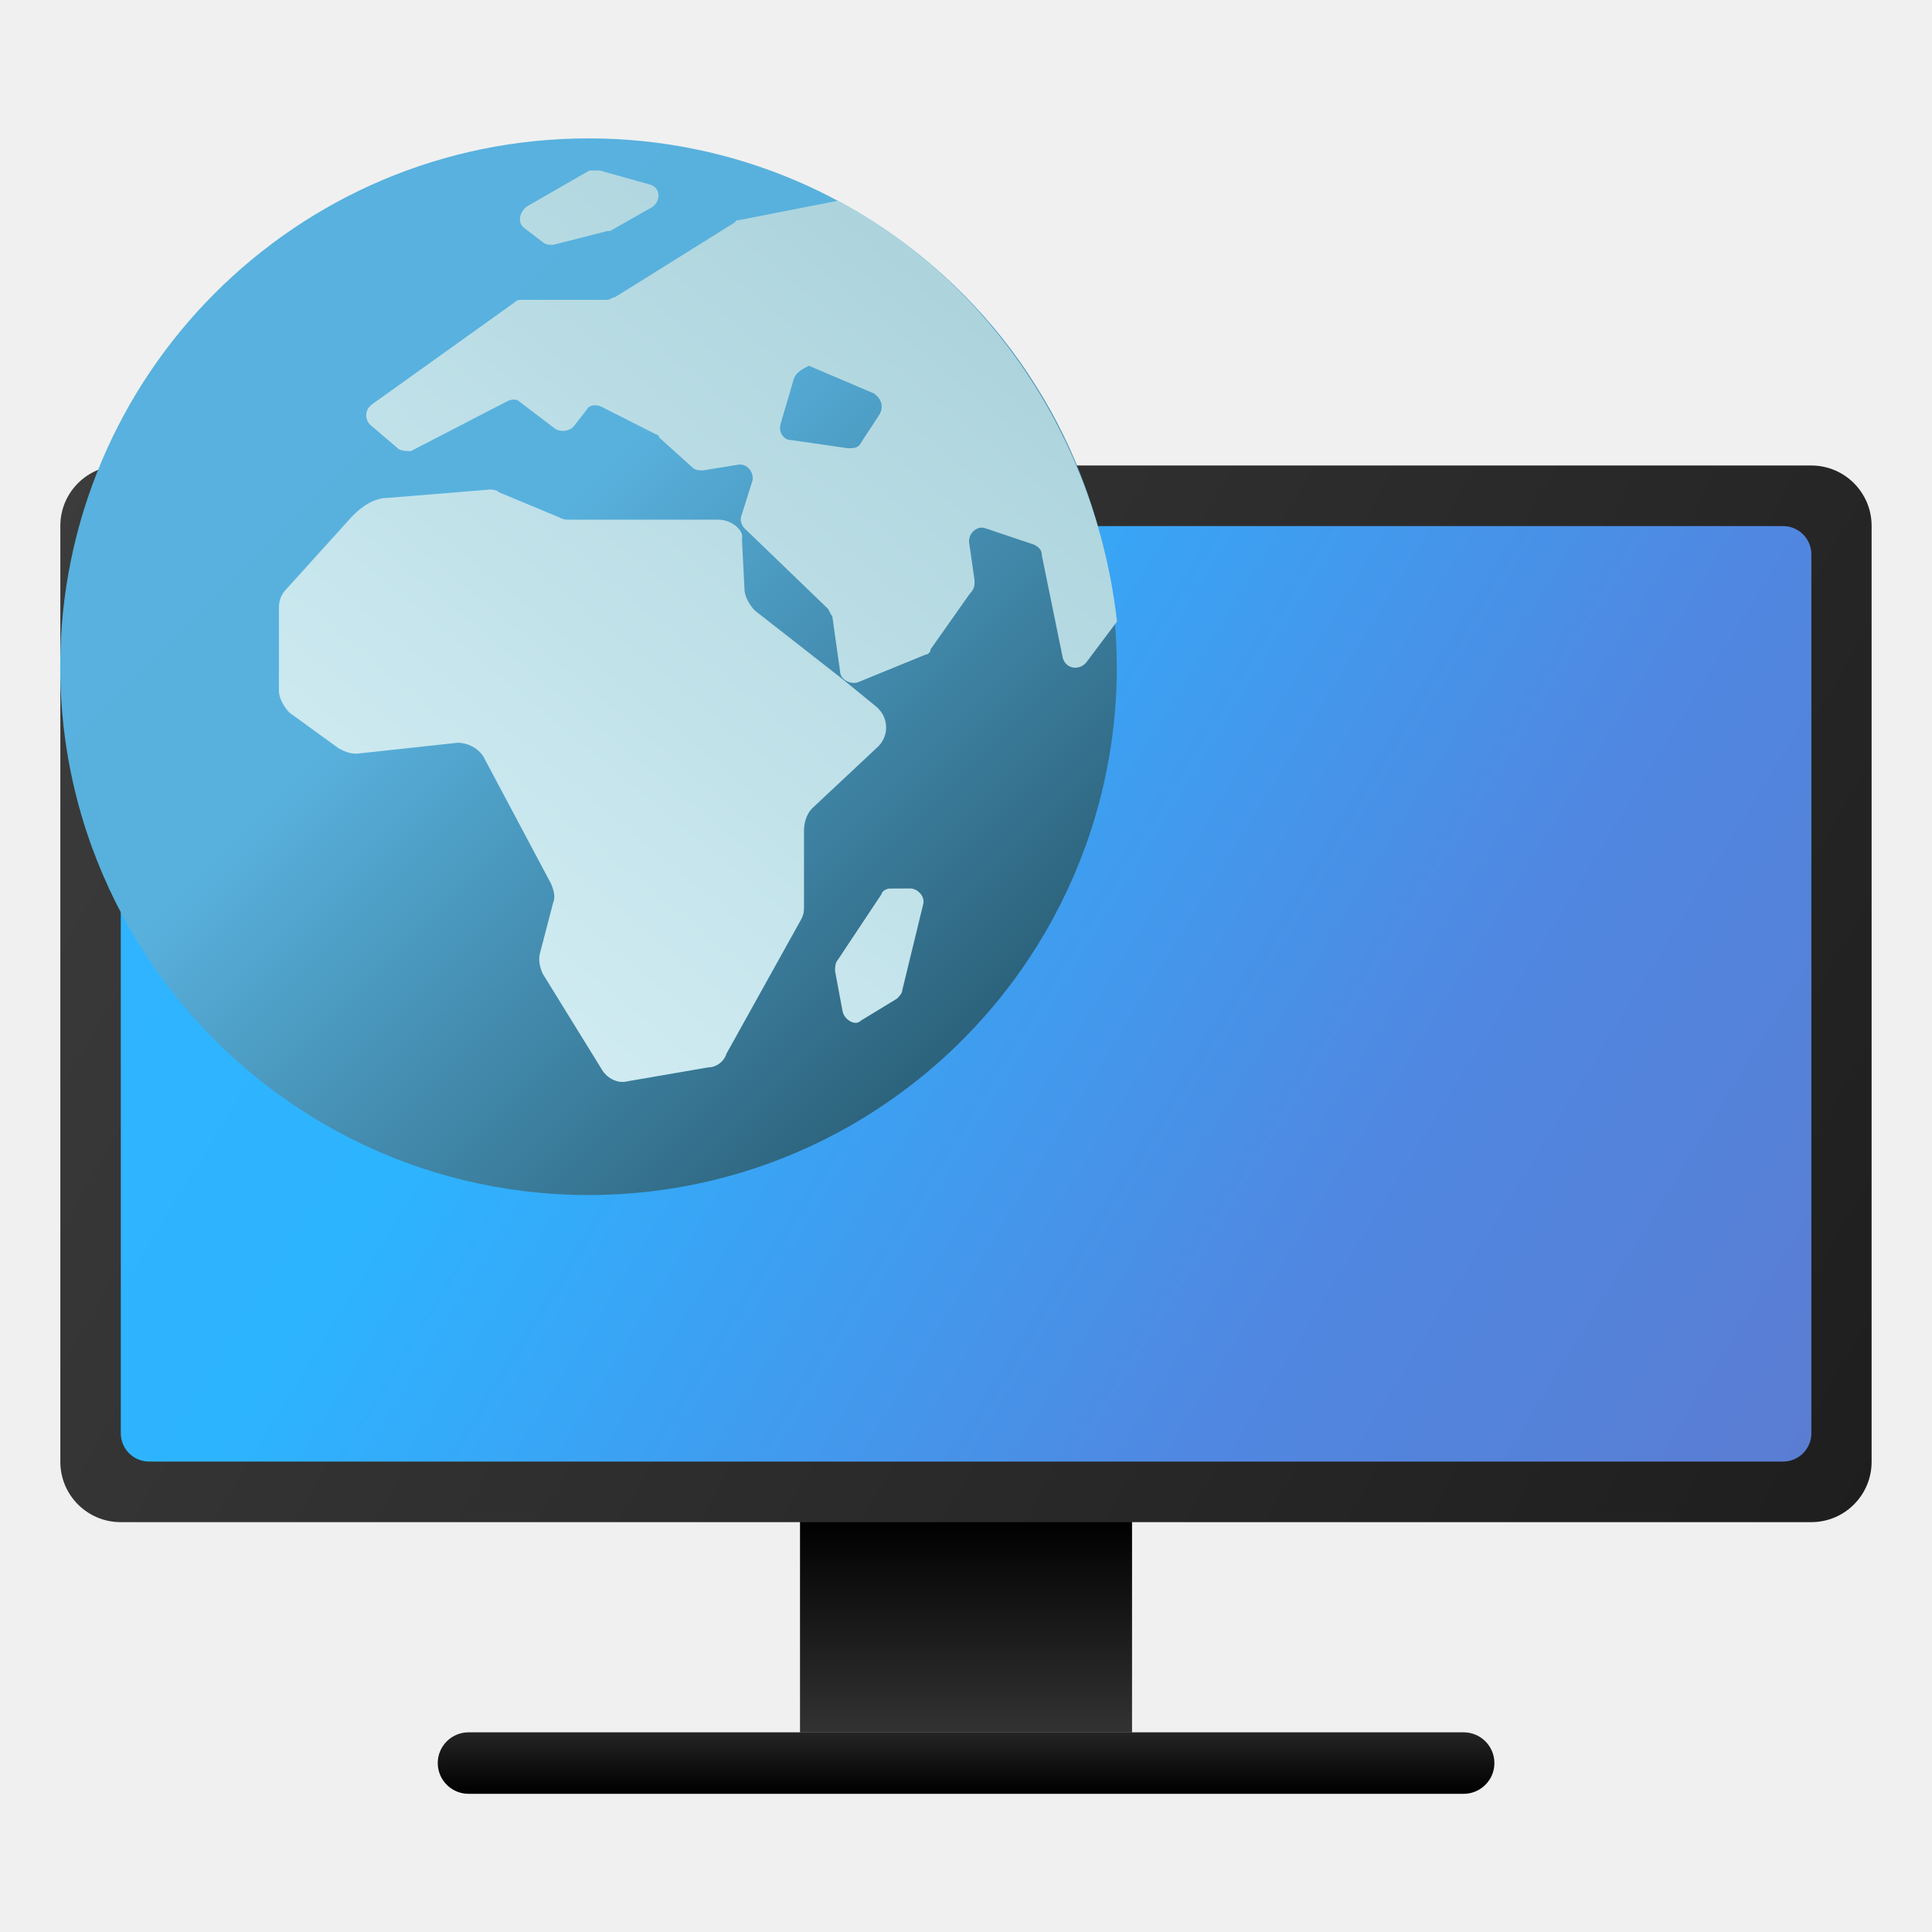
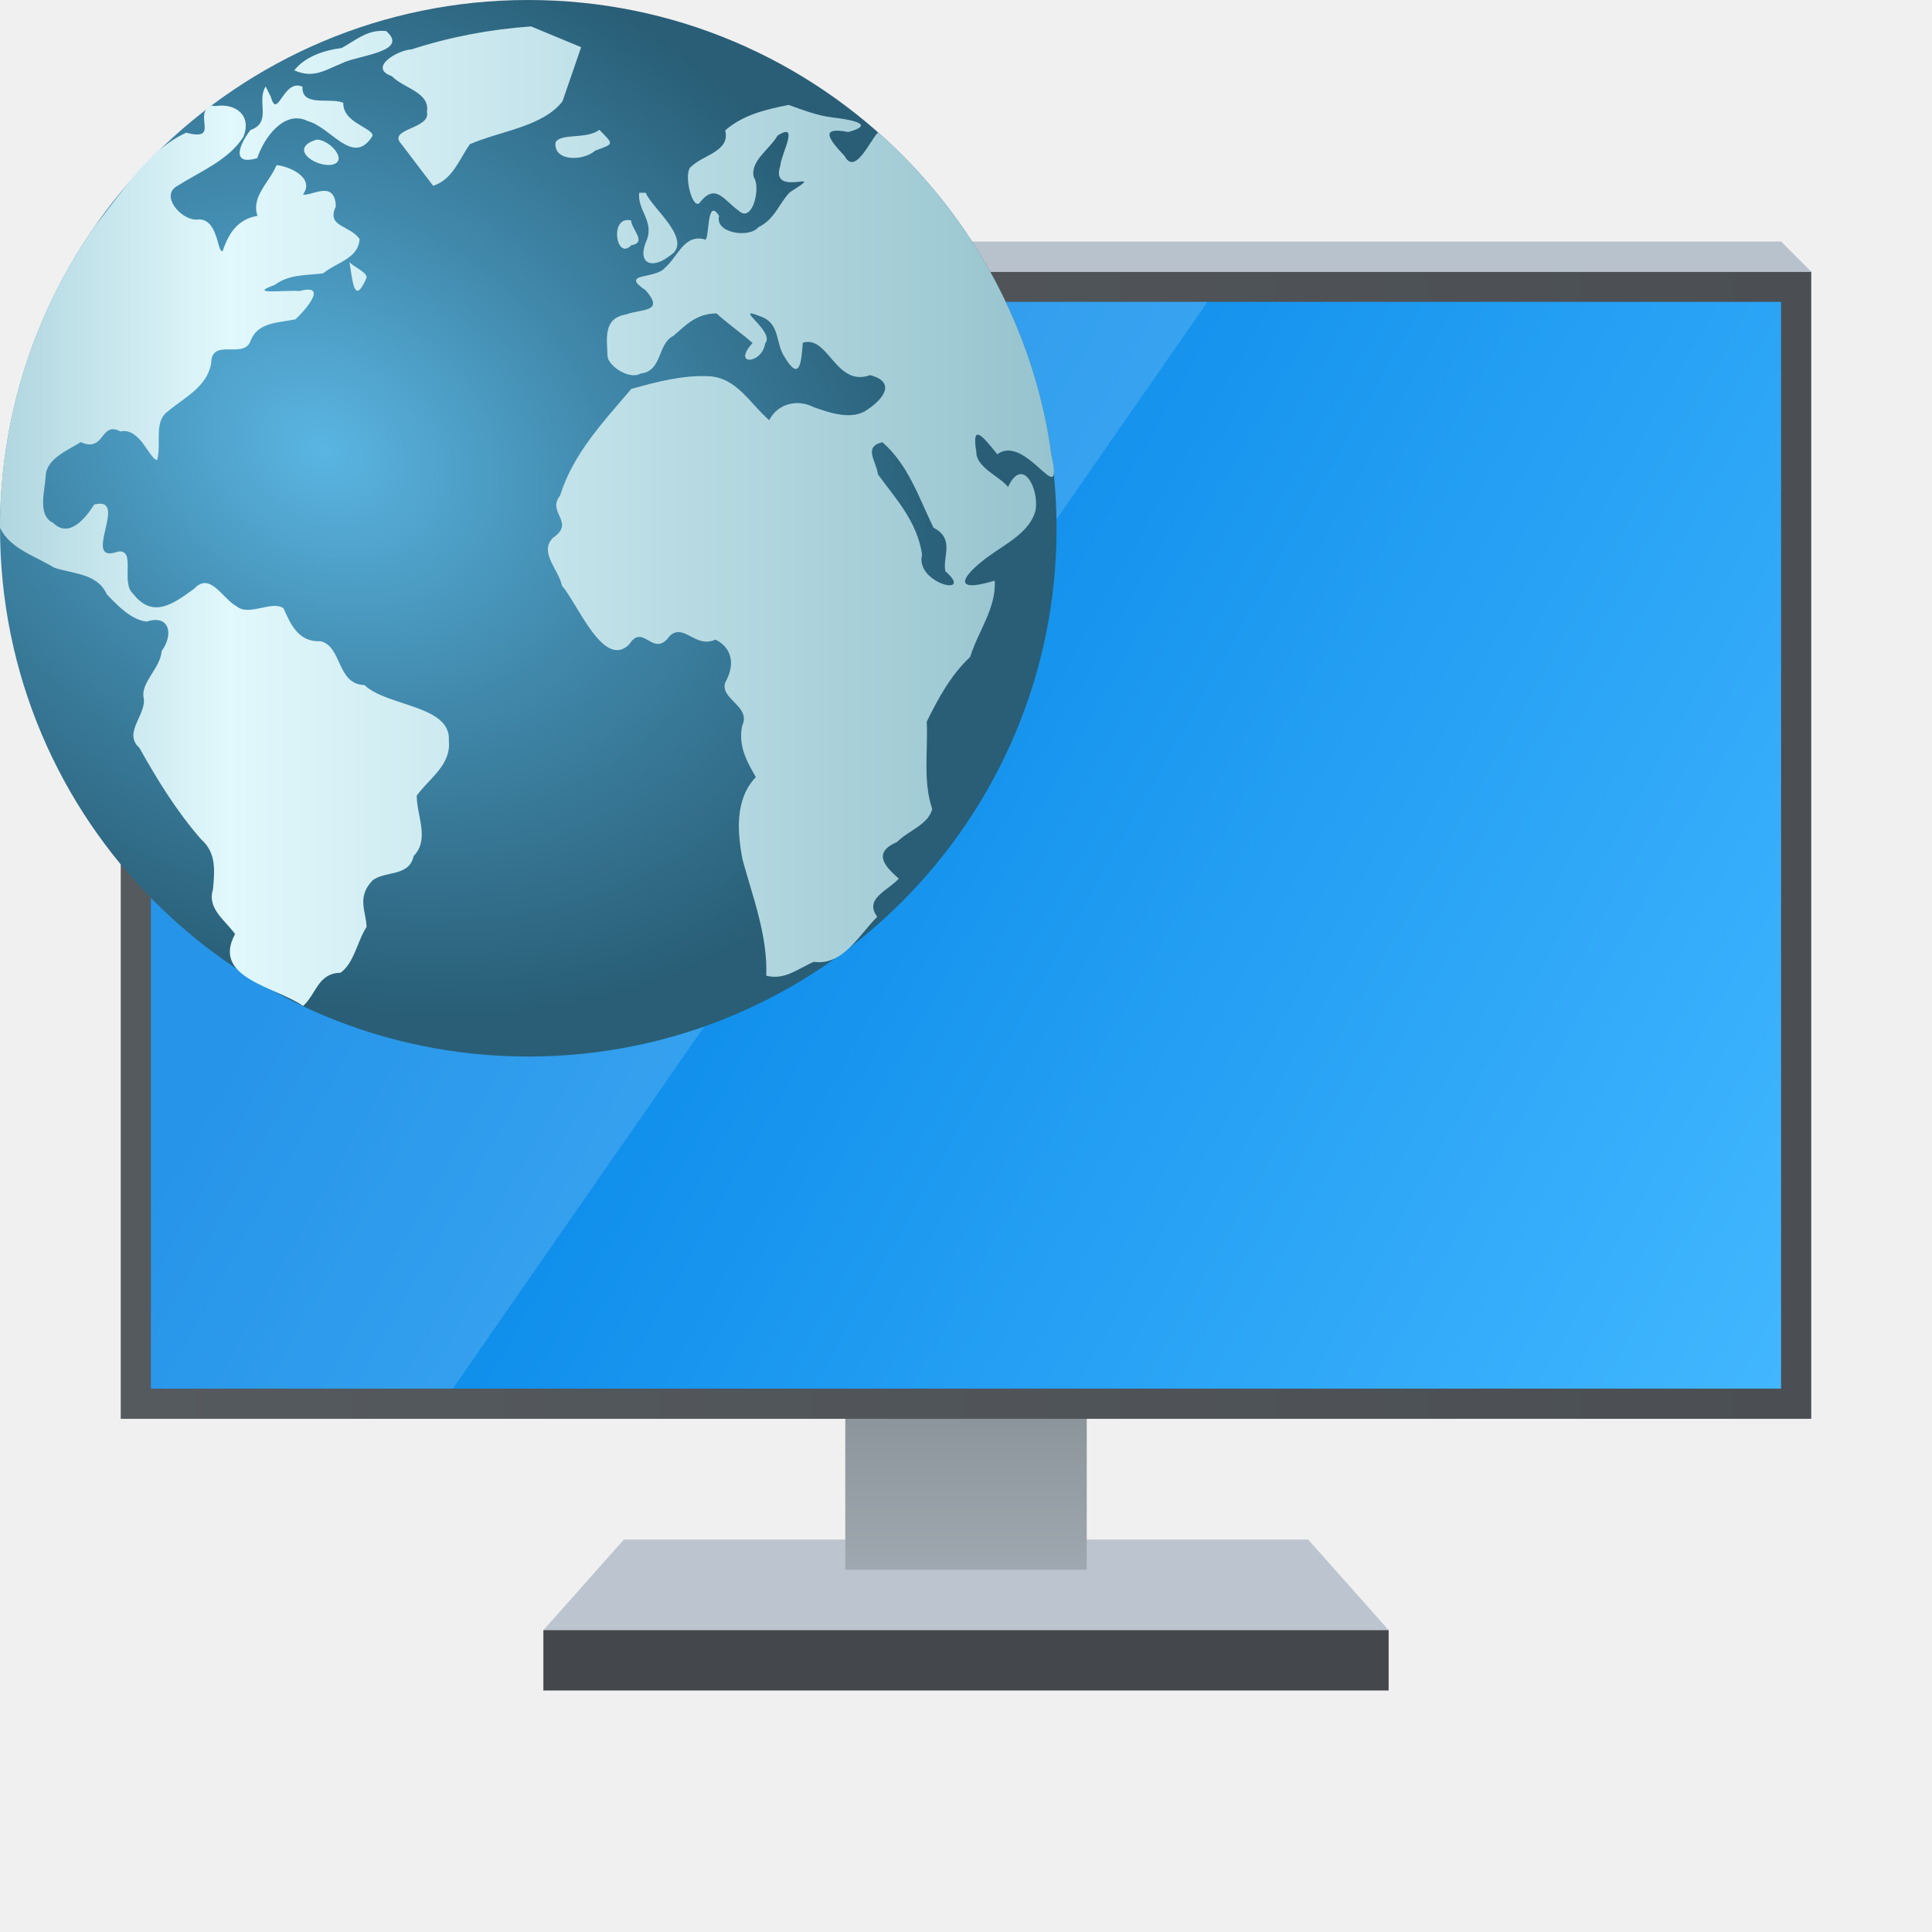
- <svg xmlns="http://www.w3.org/2000/svg" width="64" height="64" version="1.1" viewBox="0 0 16.933 16.933">
+ <svg xmlns="http://www.w3.org/2000/svg" id="Apps-Visual-Studio-Code" width="64" height="64" enable-background="new 0 0 1024 1024" image-rendering="optimizeSpeed" version="1.1" viewBox="0 0 64 64">
  <defs>
-     <linearGradient id="linearGradient851-3" x1="8.202" x2="8.202" y1="293.56" y2="291.71" gradientTransform="matrix(3.6666 0 0 1 -23.442 -277.97)" gradientUnits="userSpaceOnUse">
-       <stop stop-color="#323232" offset="0" />
-       <stop offset="1" />
+     <style type="text/css" />
+     <style type="text/css" />
+     <linearGradient id="linearGradient1455" x1="4" x2="60" y1="27" y2="27" gradientTransform="matrix(1 0 0 1.0556 1e-6 -.5)" gradientUnits="userSpaceOnUse">
+       <stop stop-color="#555a5f" offset="0" />
+       <stop stop-color="#4b4f53" offset="1" />
    </linearGradient>
-     <linearGradient id="linearGradient865-6" x1="8.202" x2="8.202" y1="293.39" y2="294.09" gradientTransform="matrix(.58333 0 0 1.0191 2.1789 -283.58)" gradientUnits="userSpaceOnUse">
-       <stop stop-color="#323232" offset="0" />
-       <stop offset="1" />
+     <linearGradient id="linearGradient17498" x1="15.408" x2="60" y1="19" y2="45" gradientTransform="matrix(.96428 0 0 1 1.1428 1)" gradientUnits="userSpaceOnUse">
+       <stop stop-color="#0082e5" offset="0" />
+       <stop stop-color="#42b7ff" offset="1" />
    </linearGradient>
-     <linearGradient id="linearGradient920" x1="2" x2="62" y1="16" y2="51" gradientTransform="matrix(.26459 0 0 .26459 -1.3488 .26565)" gradientUnits="userSpaceOnUse">
-       <stop stop-color="#3c3c3c" offset="0" />
-       <stop stop-color="#1e1e1e" offset="1" />
+     <linearGradient id="linearGradient29240" x1="32" x2="32" y1="44" y2="52" gradientTransform="matrix(.79998 0 0 1 6.4007 0)" gradientUnits="userSpaceOnUse">
+       <stop stop-color="#818990" offset="0" />
+       <stop stop-color="#9fa8b0" offset="1" />
    </linearGradient>
-     <linearGradient id="linearGradient1458" x1="75" x2="135" y1="-21" y2="14" gradientTransform="matrix(.24695 0 0 .23425 -18.811 9.9492)" gradientUnits="userSpaceOnUse">
-       <stop stop-color="#32b4ff" offset="0" />
-       <stop stop-color="#2db4ff" offset=".296" />
-       <stop stop-color="#5087e1" offset=".727" />
-       <stop stop-color="#5a7dd2" offset="1" />
-     </linearGradient>
-     <linearGradient id="linearGradient1005-3-6" x1="15.087" x2="3.181" y1="15.187" y2="3.28" gradientTransform="matrix(.58332 0 0 .58333 -1.1485 1.3259)" gradientUnits="userSpaceOnUse">
-       <stop stop-color="#26576d" offset="0" />
-       <stop stop-color="#58b1dd" offset=".676" />
-       <stop stop-color="#58b1de" offset="1" />
-     </linearGradient>
-     <linearGradient id="linearGradient1134-5" x1="300.65" x2="327.81" y1="70.232" y2="36.997" gradientTransform="matrix(.17706 0 0 .17887 -50.994 -3.5206)" gradientUnits="userSpaceOnUse">
-       <stop stop-color="#d2edf3" offset="0" />
-       <stop stop-color="#add4dd" offset="1" />
+     <radialGradient id="radialGradient875" cx="20.107" cy="28.705" r="28" gradientTransform="matrix(1.1841 .66866 -.52684 .93295 -69.809 -12.696)" gradientUnits="userSpaceOnUse">
+       <stop stop-color="#5ab5e2" offset="0" />
+       <stop stop-color="#4189ac" offset=".459" />
+       <stop stop-color="#295e76" offset="1" />
+     </radialGradient>
+     <linearGradient id="linearGradient883" x1="4" x2="59.861" y1="31.36" y2="31.36" gradientTransform="matrix(1.0714,0,0,1.0714,-83.724,-2.2857)" gradientUnits="userSpaceOnUse">
+       <stop stop-color="#b0d6df" offset="0" />
+       <stop stop-color="#e1f8fc" offset=".217" />
+       <stop stop-color="#96c3ce" offset="1" />
    </linearGradient>
  </defs>
-   <g transform="translate(1.3487 -.41914)">
-     <rect x="5.663" y="13.751" width="2.91" height="1.852" ry="0" fill="url(#linearGradient851-3)" image-rendering="optimizeSpeed" stroke-width="1.915" />
-     <rect x="2.488" y="15.602" width="9.261" height=".539" ry=".27" fill="url(#linearGradient865-6)" image-rendering="optimizeSpeed" stroke-width=".771" />
-     <rect x="-.82" y="4.499" width="15.875" height="9.261" ry=".529" fill="url(#linearGradient920)" image-rendering="optimizeSpeed" stroke-width=".265" />
-     <rect x="-.29" y="5.03" width="14.817" height="8.199" ry=".248" fill="url(#linearGradient1458)" image-rendering="optimizeSpeed" stroke-width=".252" />
-     <path d="m8.44 6.261c0 0.555-0.098 1.087-0.277 1.581-0.125 0.343-0.288 0.667-0.486 0.967-0.083 0.126-0.172 0.248-0.267 0.365-0.303 0.374-0.663 0.7-1.068 0.965-0.149 0.098-0.304 0.187-0.464 0.267-0.622 0.311-1.325 0.487-2.068 0.487s-1.446-0.175-2.068-0.487c-0.16-0.08-0.315-0.169-0.464-0.267-0.41-0.268-0.774-0.599-1.08-0.98-0.095-0.118-0.184-0.241-0.267-0.368-0.193-0.295-0.352-0.613-0.475-0.949-0.179-0.493-0.277-1.025-0.277-1.58 0-2.557 2.073-4.63 4.63-4.63 1.284 0 2.445 0.522 3.284 1.366 0.242 0.243 0.457 0.513 0.639 0.805 0.173 0.275 0.317 0.569 0.43 0.879 0.179 0.493 0.277 1.025 0.277 1.581z" fill="url(#linearGradient1005-3-6)" stroke-width=".018" />
-     <path d="m3.816 1.914-0.544 0.313c-0.068 0.048-0.091 0.145-0.023 0.193l0.159 0.121c0.023 0.024 0.068 0.024 0.091 0.024l0.476-0.121h0.023l0.34-0.193c0.113-0.048 0.113-0.193 0-0.217l-0.431-0.121zm2.177 0.265-0.862 0.169c-0.023 0-0.023-5.4e-6 -0.045 0.024l-1.043 0.651c-0.023 0-0.045 0.024-0.068 0.024h-0.748c-0.023 0-0.045-7.7e-6 -0.068 0.024l-1.247 0.892c-0.068 0.048-0.068 0.145 0 0.193l0.227 0.193c0.023 0.024 0.091 0.024 0.113 0.024l0.839-0.434c0.045-0.024 0.091-0.024 0.113 0l0.317 0.241c0.045 0.024 0.113 0.024 0.159-0.024l0.113-0.145c0.023-0.048 0.091-0.048 0.136-0.024l0.476 0.241s0.022-1.16e-5 0.022 0.024l0.295 0.266c0.023 0.024 0.068 0.024 0.091 0.024l0.295-0.048c0.091-0.024 0.159 0.072 0.136 0.145l-0.091 0.289c-0.023 0.048 1.543e-4 0.096 0.023 0.121l0.725 0.699c0.023 0.024 0.023 0.048 0.045 0.072l0.068 0.482c0 0.072 0.091 0.121 0.159 0.096l0.589-0.241c0.023 0 0.046-0.024 0.046-0.048l0.34-0.482c0.045-0.048 0.045-0.072 0.045-0.121l-0.045-0.313c-0.023-0.096 0.068-0.169 0.136-0.145l0.431 0.145c0.045 0.024 0.068 0.048 0.068 0.096l0.182 0.892c0.023 0.096 0.136 0.121 0.204 0.048l0.272-0.362c-0.181-1.615-1.133-2.99-2.448-3.689zm-0.25 1.447 0.567 0.241c0.034 0.024 0.057 0.054 0.065 0.087 0.009 0.033 0.003 0.069-0.02 0.105l-0.158 0.241c-0.023 0.048-0.068 0.048-0.113 0.048l-0.499-0.072c-0.068 0-0.114-0.072-0.091-0.145l0.113-0.386c0.023-0.072 0.091-0.096 0.136-0.121zm-2.811 1.085-0.884 0.072c-0.113 0-0.227 0.072-0.317 0.169l-0.567 0.627c-0.045 0.048-0.068 0.096-0.068 0.169v0.723c0 0.072 0.046 0.145 0.091 0.193l0.431 0.313c0.045 0.024 0.091 0.048 0.159 0.048l0.884-0.096c0.091 0 0.181 0.048 0.227 0.121l0.59 1.109c0.023 0.048 0.045 0.121 0.022 0.169l-0.113 0.434c-0.023 0.072-1.952e-4 0.145 0.022 0.193l0.521 0.844c0.045 0.072 0.136 0.121 0.227 0.096l0.703-0.121c0.068 0 0.136-0.048 0.159-0.121l0.657-1.181c0.023-0.048 0.022-0.072 0.022-0.121v-0.651c0-0.072 0.023-0.145 0.068-0.193l0.567-0.531c0.113-0.096 0.113-0.265 0-0.362l-0.295-0.241-0.771-0.603c-0.045-0.048-0.091-0.121-0.091-0.193l-0.022-0.434c0.023-0.072-0.091-0.169-0.204-0.169h-1.315c-0.023 0-0.046 9.2e-6 -0.091-0.024l-0.521-0.217c-0.023-0.024-0.068-0.024-0.091-0.024zm3.514 3.496c-0.023 0-0.068 0.024-0.068 0.048l-0.385 0.579c-0.023 0.024-0.023 0.072-0.023 0.096l0.068 0.362c0.023 0.072 0.113 0.121 0.159 0.072l0.317-0.193c0.023-0.024 0.045-0.048 0.045-0.072l0.182-0.748c0.023-0.072-0.045-0.145-0.113-0.145z" fill="url(#linearGradient1134-5)" stroke-width=".636" />
+   <g shape-rendering="auto">
+     <path d="m20.667 51h22.667l2.667 3h-28z" color="#000000" color-rendering="auto" dominant-baseline="auto" fill="#bcc5cf" image-rendering="optimizeSpeed" solid-color="#000000" stop-color="#000000" stroke-width="5.773" style="font-feature-settings:normal;font-variant-alternates:normal;font-variant-caps:normal;font-variant-east-asian:normal;font-variant-ligatures:normal;font-variant-numeric:normal;font-variant-position:normal;font-variation-settings:normal;inline-size:0;isolation:auto;mix-blend-mode:normal;shape-margin:0;shape-padding:0;text-decoration-color:#000000;text-decoration-line:none;text-decoration-style:solid;text-indent:0;text-orientation:mixed;text-transform:none;white-space:normal" />
+     <path d="m28.001 44.222h7.999v7.778h-7.999z" color="#000000" color-rendering="auto" dominant-baseline="auto" fill="url(#linearGradient29240)" image-rendering="optimizeSpeed" solid-color="#000000" stop-color="#000000" stroke-width="5.443" style="font-feature-settings:normal;font-variant-alternates:normal;font-variant-caps:normal;font-variant-east-asian:normal;font-variant-ligatures:normal;font-variant-numeric:normal;font-variant-position:normal;font-variation-settings:normal;inline-size:0;isolation:auto;mix-blend-mode:normal;shape-margin:0;shape-padding:0;text-decoration-color:#000000;text-decoration-line:none;text-decoration-style:solid;text-indent:0;text-orientation:mixed;text-transform:none;white-space:normal" />
+     <path d="m18 54h28v2h-28z" color="#000000" color-rendering="auto" dominant-baseline="auto" fill="#44484c" fill-opacity=".996" image-rendering="optimizeSpeed" solid-color="#000000" stop-color="#000000" stroke-width="6.667" style="font-feature-settings:normal;font-variant-alternates:normal;font-variant-caps:normal;font-variant-east-asian:normal;font-variant-ligatures:normal;font-variant-numeric:normal;font-variant-position:normal;font-variation-settings:normal;inline-size:0;isolation:auto;mix-blend-mode:normal;shape-margin:0;shape-padding:0;text-decoration-color:#000000;text-decoration-line:none;text-decoration-style:solid;text-indent:0;text-orientation:mixed;text-transform:none;white-space:normal" />
+   </g>
+   <g stroke-linecap="round" stroke-linejoin="round">
+     <rect x="4" y="9" width="56" height="38" ry="0" fill="url(#linearGradient1455)" stroke-width=".822" />
+     <rect x="5" y="10" width="54" height="36" ry="0" fill="url(#linearGradient17498)" stroke-width=".786" />
+     <path d="m5 8h54l1 1h-56z" color="#000000" fill="#b8c2cc" stroke-width=".265" style="-inkscape-stroke:none" />
+     <path d="m5 10h35l-25 36h-10z" color="#000000" fill="#fff" opacity=".15" stroke-width=".786" style="-inkscape-stroke:none" />
+   </g>
+   <g transform="matrix(.58332 0 0 .58332 46.339 -1.1666)" stroke-width="1.071">
+     <rect x="-79.438" y="2" width="60" height="60" rx="30" ry="30" fill="url(#radialGradient875)" />
+     <path d="m-49.283 3.5c-2.314 0.164-4.577 0.589-6.784 1.304-0.787 0.031-2.499 1.045-1.118 1.521 0.643 0.687 2.177 0.905 1.99 2.027 0.248 0.986-2.292 0.941-1.446 1.834 0.599 0.789 1.199 1.578 1.798 2.366 1.107-0.355 1.472-1.489 2.086-2.361 1.709-0.754 4.128-0.982 5.258-2.432 0.354-1.026 0.708-2.052 1.062-3.079-0.948-0.394-1.897-0.787-2.845-1.181zm-8.227 0.264c-1.06-0.114-1.738 0.537-2.53 0.964-0.974 0.119-2.075 0.482-2.688 1.265 1.093 0.496 1.781-0.033 2.724-0.407 0.876-0.449 3.854-0.636 2.494-1.823zm-6.841 3.147c-0.545 0.832 0.383 2.036-0.864 2.473-0.615 0.779-1.153 2.058 0.385 1.594 0.376-1.154 1.545-2.774 2.876-2.098 1.34 0.36 2.58 2.612 3.674 0.828-4.42e-4 -0.464-1.702-0.735-1.664-1.87-0.757-0.325-2.375 0.265-2.319-0.915-1.094-0.486-1.409 1.934-1.796 0.582-0.097-0.198-0.195-0.396-0.292-0.594zm29.689 1.049c-1.294 0.259-2.573 0.555-3.595 1.444 0.297 1.186-1.233 1.385-1.913 2.043-0.494 0.279 9e-3 2.43 0.441 2.096 0.92-1.213 1.395-0.167 2.25 0.432 0.769 0.715 1.258-1.327 0.849-1.903-0.24-0.928 0.927-1.614 1.347-2.373 1.283-0.823 0.199 1.05 0.158 1.704-0.648 1.933 2.873 0.058 0.552 1.503-0.623 0.622-0.851 1.543-1.807 2.002-0.517 0.631-2.488 0.335-2.223-0.649-0.72-1.128-0.542 1.358-0.787 1.346-1.193-0.356-1.548 0.976-2.297 1.613-0.573 0.658-2.594 0.25-1.085 1.269 1.101 1.27-0.219 1.035-1.13 1.374-1.287 0.222-1.072 1.342-1.038 2.354 0.02 0.558 1.255 1.385 1.88 0.996 1.249-0.134 0.934-1.667 1.857-2.135 0.767-0.657 1.305-1.262 2.457-1.278 0.532 0.507 1.606 1.27 2.042 1.685-1.203 1.31 0.552 1.204 0.72 0.01 0.593-0.657-1.954-2.204-0.274-1.525 1.112 0.367 0.856 1.503 1.351 2.269 0.879 1.486 0.974 0.377 1.055-0.773 1.461-0.459 1.857 2.544 3.826 1.84 1.476 0.388 0.776 1.342-0.155 1.958-0.851 0.621-2.12 0.195-3.054-0.142-0.924-0.474-2.038-0.202-2.524 0.741-1.08-0.932-1.844-2.412-3.413-2.494-1.485-0.077-2.985 0.318-4.418 0.722-1.588 1.864-3.307 3.679-4.046 6.061-0.768 0.944 0.877 1.51-0.373 2.369-0.871 0.813 0.297 1.817 0.477 2.729 0.937 1.111 2.374 4.766 3.821 3.353 0.814-1.287 1.354 0.843 2.312-0.494 0.806-0.736 1.459 0.739 2.589 0.215 1.005 0.501 1.093 1.483 0.561 2.423-0.341 0.954 1.478 1.347 0.96 2.46-0.244 1.089 0.234 2.014 0.775 2.924-1.203 1.256-1.058 3.115-0.758 4.689 0.589 2.157 1.431 4.32 1.347 6.591 1.054 0.276 1.831-0.422 2.703-0.788 1.663 0.235 2.568-1.54 3.601-2.558-0.776-1.043 0.637-1.493 1.222-2.168-0.874-0.756-1.453-1.49-0.1-2.079 0.624-0.634 1.793-0.992 1.998-1.877-0.537-1.602-0.231-3.303-0.31-4.959 0.663-1.335 1.366-2.643 2.467-3.674 0.439-1.448 1.494-2.776 1.392-4.33-2.565 0.768-1.791-0.326-0.369-1.366 0.987-0.724 2.389-1.399 2.689-2.632 0.215-1.218-0.736-3.108-1.564-1.319-0.402-0.57-1.819-1.099-1.799-1.994-0.303-1.805 0.488-0.721 1.192 0.132 1.637-1.213 3.772 3.348 3.082 0.093-0.936-7.044-4.507-13.698-9.857-18.373-0.489 0.521-1.306 2.463-1.898 1.342-0.839-0.89-1.497-1.693 0.211-1.363 1.674-0.454 0.007-0.719-0.871-0.822-0.88-0.103-1.696-0.425-2.525-0.719zm-32.769 0.044c-1.108 0.427 0.552 2.053-1.434 1.532-2.177 0.987-3.627 3.381-5.141 5.245-3.53 4.988-5.449 11.084-5.434 17.194 0.579 1.195 2.006 1.601 3.073 2.26 1.085 0.371 2.45 0.315 2.99 1.513 0.604 0.632 1.414 1.48 2.276 1.549 1.325-0.425 1.512 0.777 0.844 1.666-0.072 0.974-1.156 1.759-1.035 2.615 0.241 0.96-1.207 2.017-0.231 2.894 1.027 1.835 2.126 3.618 3.514 5.203 0.864 0.757 0.761 1.798 0.663 2.839-0.343 1.1 0.697 1.736 1.255 2.534-1.36 2.493 2.323 2.991 3.864 4.081 0.775-0.709 0.836-1.855 2.122-1.887 0.78-0.546 0.946-1.779 1.481-2.599-0.017-0.871-0.575-1.684 0.33-2.633 0.682-0.576 2.09-0.192 2.343-1.394 0.926-0.954 0.177-2.277 0.177-3.435 0.72-0.986 1.961-1.743 1.823-3.105 0.156-2.032-3.502-1.94-4.791-3.172-1.584-0.046-1.264-2.204-2.497-2.491-1.224 0.062-1.67-0.898-2.104-1.872-0.674-0.46-1.944 0.475-2.649-0.102-0.799-0.421-1.516-1.992-2.416-1.01-1.184 0.859-2.349 1.731-3.472 0.293-0.728-0.656 0.187-2.52-0.845-2.402-2.202 0.796 0.698-3.198-1.363-2.668-0.488 0.765-1.425 1.946-2.335 1.04-0.914-0.43-0.463-1.829-0.423-2.667 0.04-0.98 1.28-1.468 1.992-1.915 1.382 0.618 1.099-1.224 2.254-0.608 1.121-0.239 1.627 1.559 2.082 1.626 0.267-0.886-0.215-2.18 0.607-2.764 0.96-0.808 2.228-1.383 2.465-2.741 0.02-1.451 1.78-0.228 2.217-1.216 0.403-1.132 1.578-1.061 2.571-1.275 0.543-0.504 1.908-2.056 0.222-1.601-0.614-0.083-3.087 0.246-1.408-0.346 0.827-0.626 1.829-0.539 2.758-0.662 0.731-0.619 2.009-0.826 2.065-1.953-0.607-0.825-1.892-0.668-1.347-1.852-0.053-1.548-1.416-0.554-1.864-0.672 0.728-1.012-0.946-1.65-1.508-1.664-0.382 0.954-1.455 1.777-1.076 2.876-1.119 0.182-1.643 0.992-1.98 2-0.336 0.117-0.226-1.978-1.511-1.785-0.907-0.021-2.028-1.375-1.073-1.908 1.309-0.828 2.937-1.477 3.765-2.8 0.476-1.185-0.402-1.913-1.571-1.744l-0.163-0.012zm22.029 1.365c-0.723 0.562-2.181 0.174-2.489 0.716-0.13 1.093 1.568 1.076 2.246 0.473 1.108-0.41 1.059-0.335 0.244-1.188zm-16.052 0.56c-1.536 0.452-0.281 1.458 0.722 1.444 1.196-0.096 0.083-1.436-0.722-1.444zm18.313 3.018c-0.11 0.978 0.83 1.589 0.442 2.655-0.611 1.343 0.255 1.746 1.299 0.92 1.395-0.853-1.045-2.723-1.37-3.575h-0.37zm-0.46 1.573c-1.253-0.308-0.857 2.315 0.004 1.412 0.927-0.162 0.037-0.877-0.004-1.412zm-15.996 2.364c0.184 0.995 0.25 2.572 0.978 0.878-1e-3 -0.329-0.72-0.587-0.978-0.878zm30.267 10.228c1.473 1.284 2.07 3.145 2.9 4.852 1.236 0.649 0.504 1.641 0.676 2.475 1.72 1.506-1.742 0.704-1.322-0.939-0.281-1.909-1.507-3.183-2.508-4.563-0.079-0.731-0.862-1.564 0.253-1.824z" fill="url(#linearGradient883)" />
  </g>
</svg>
